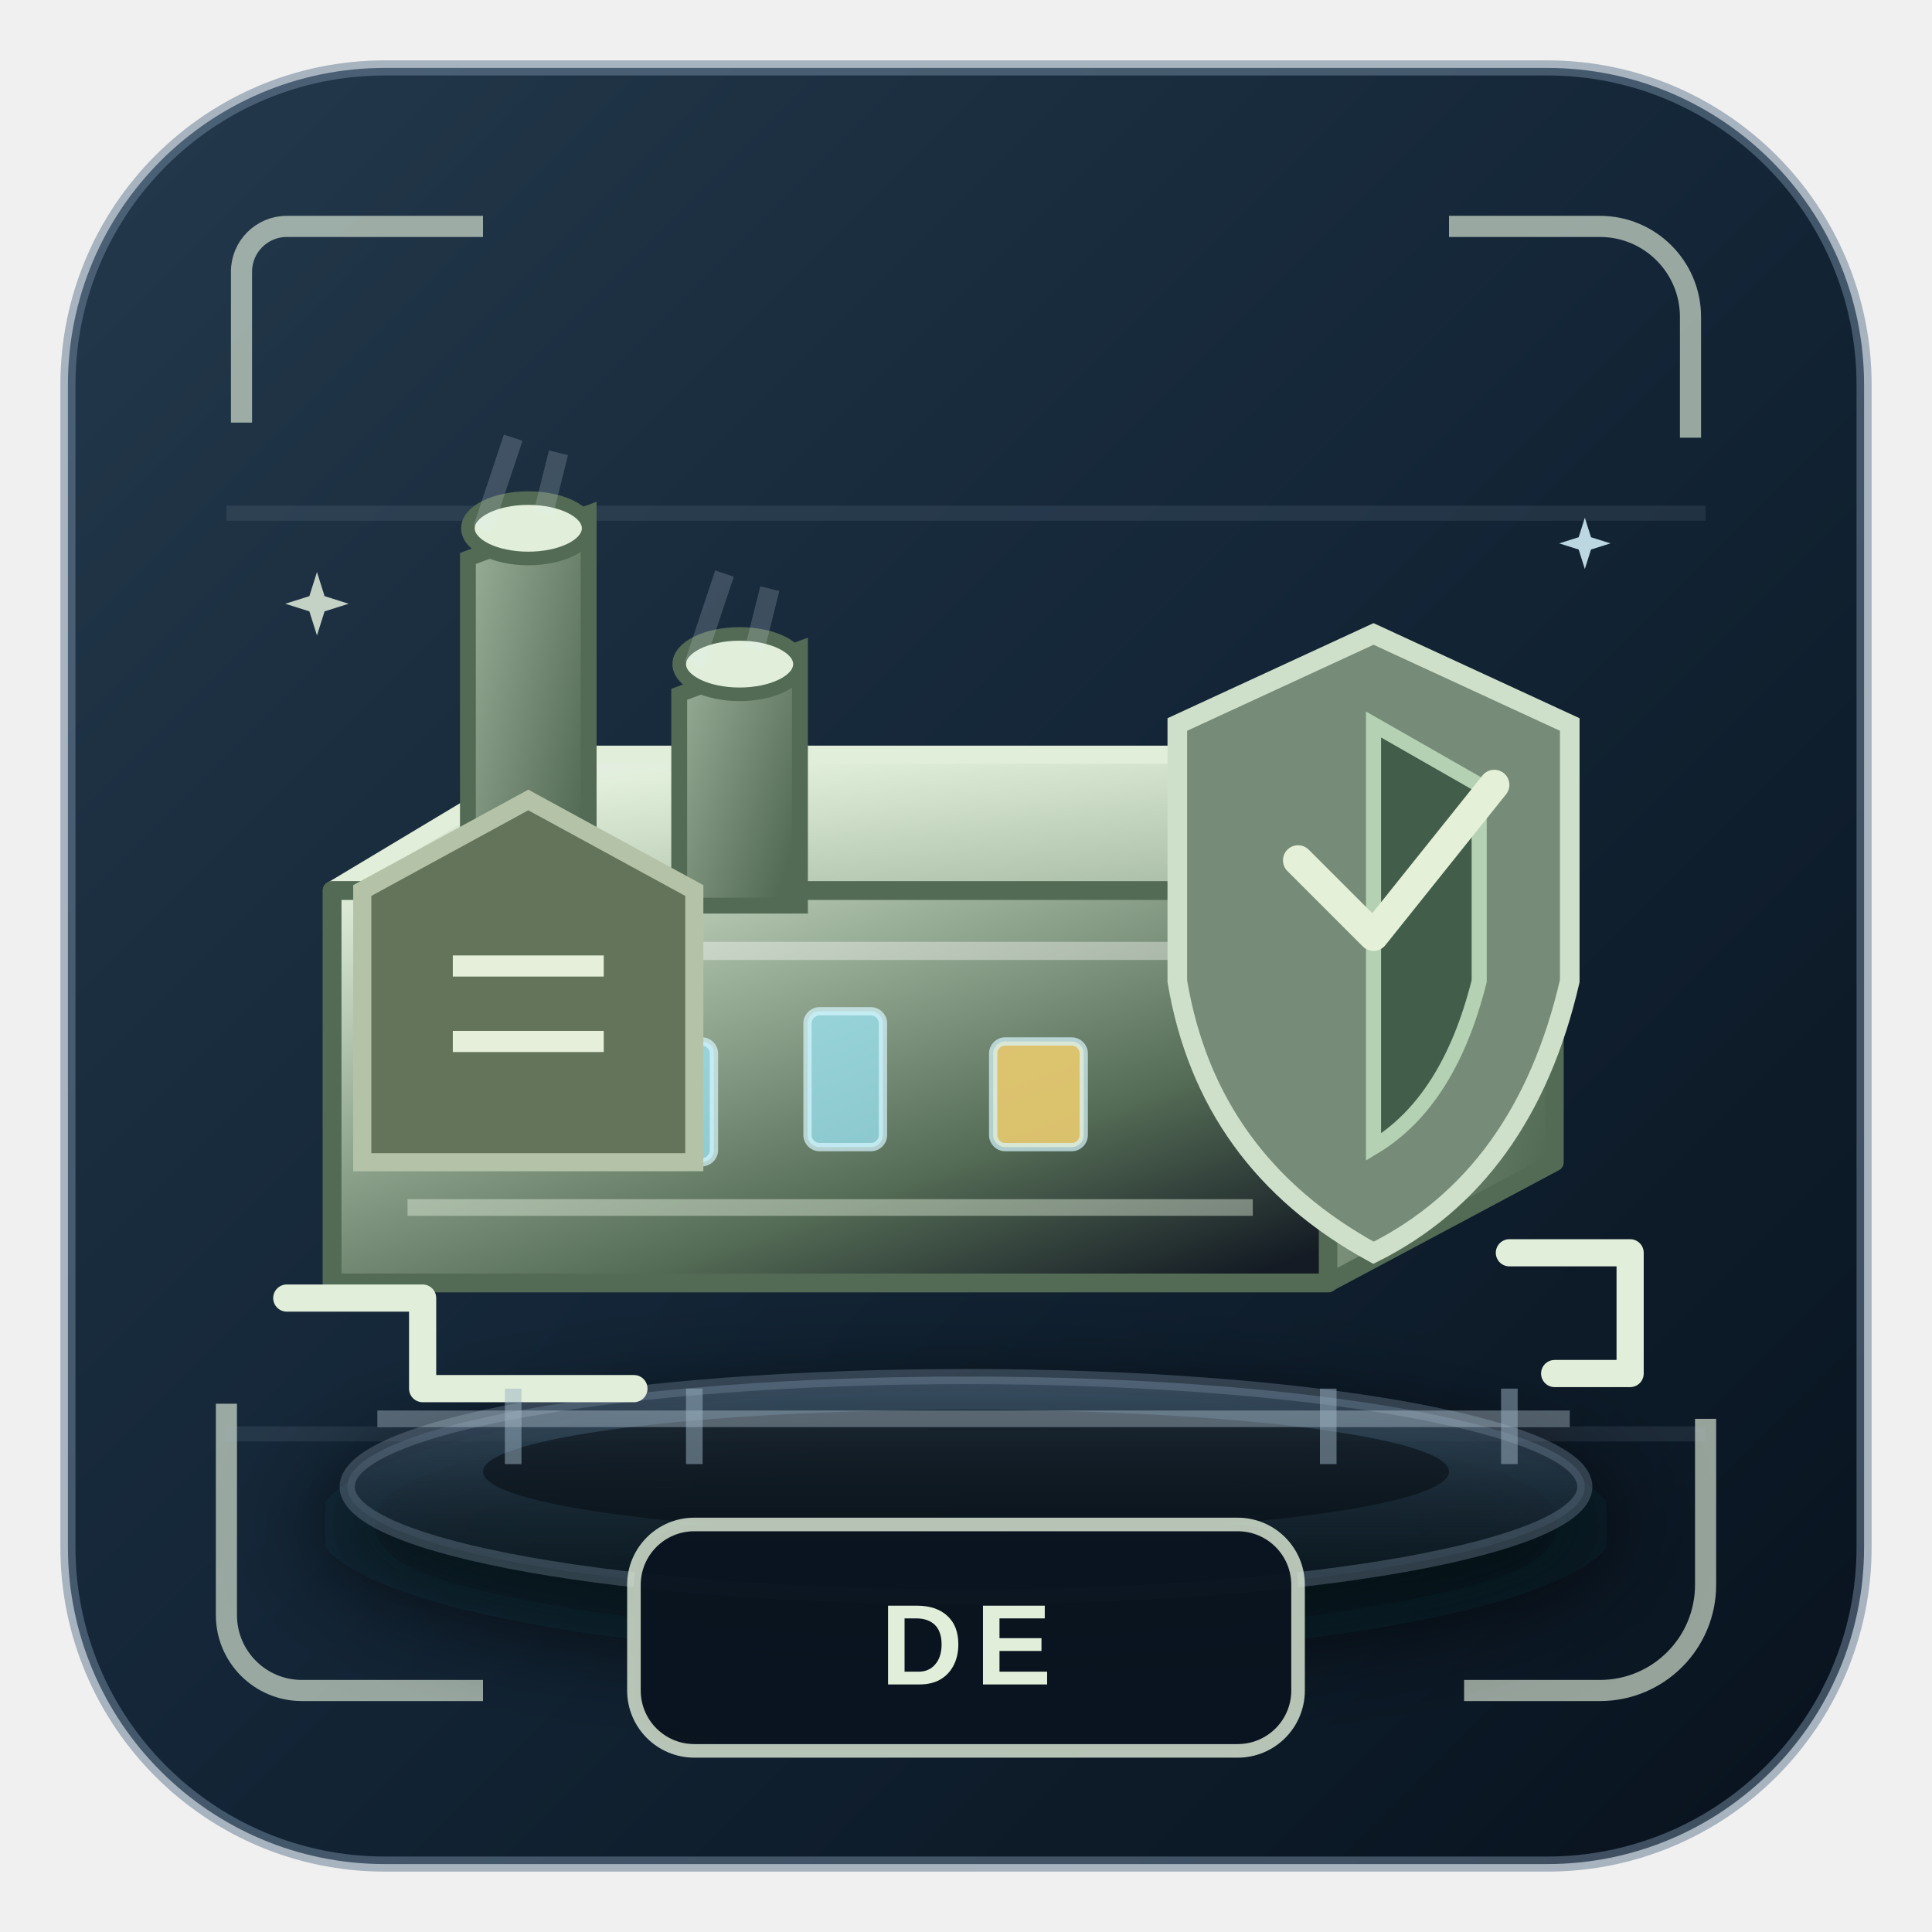
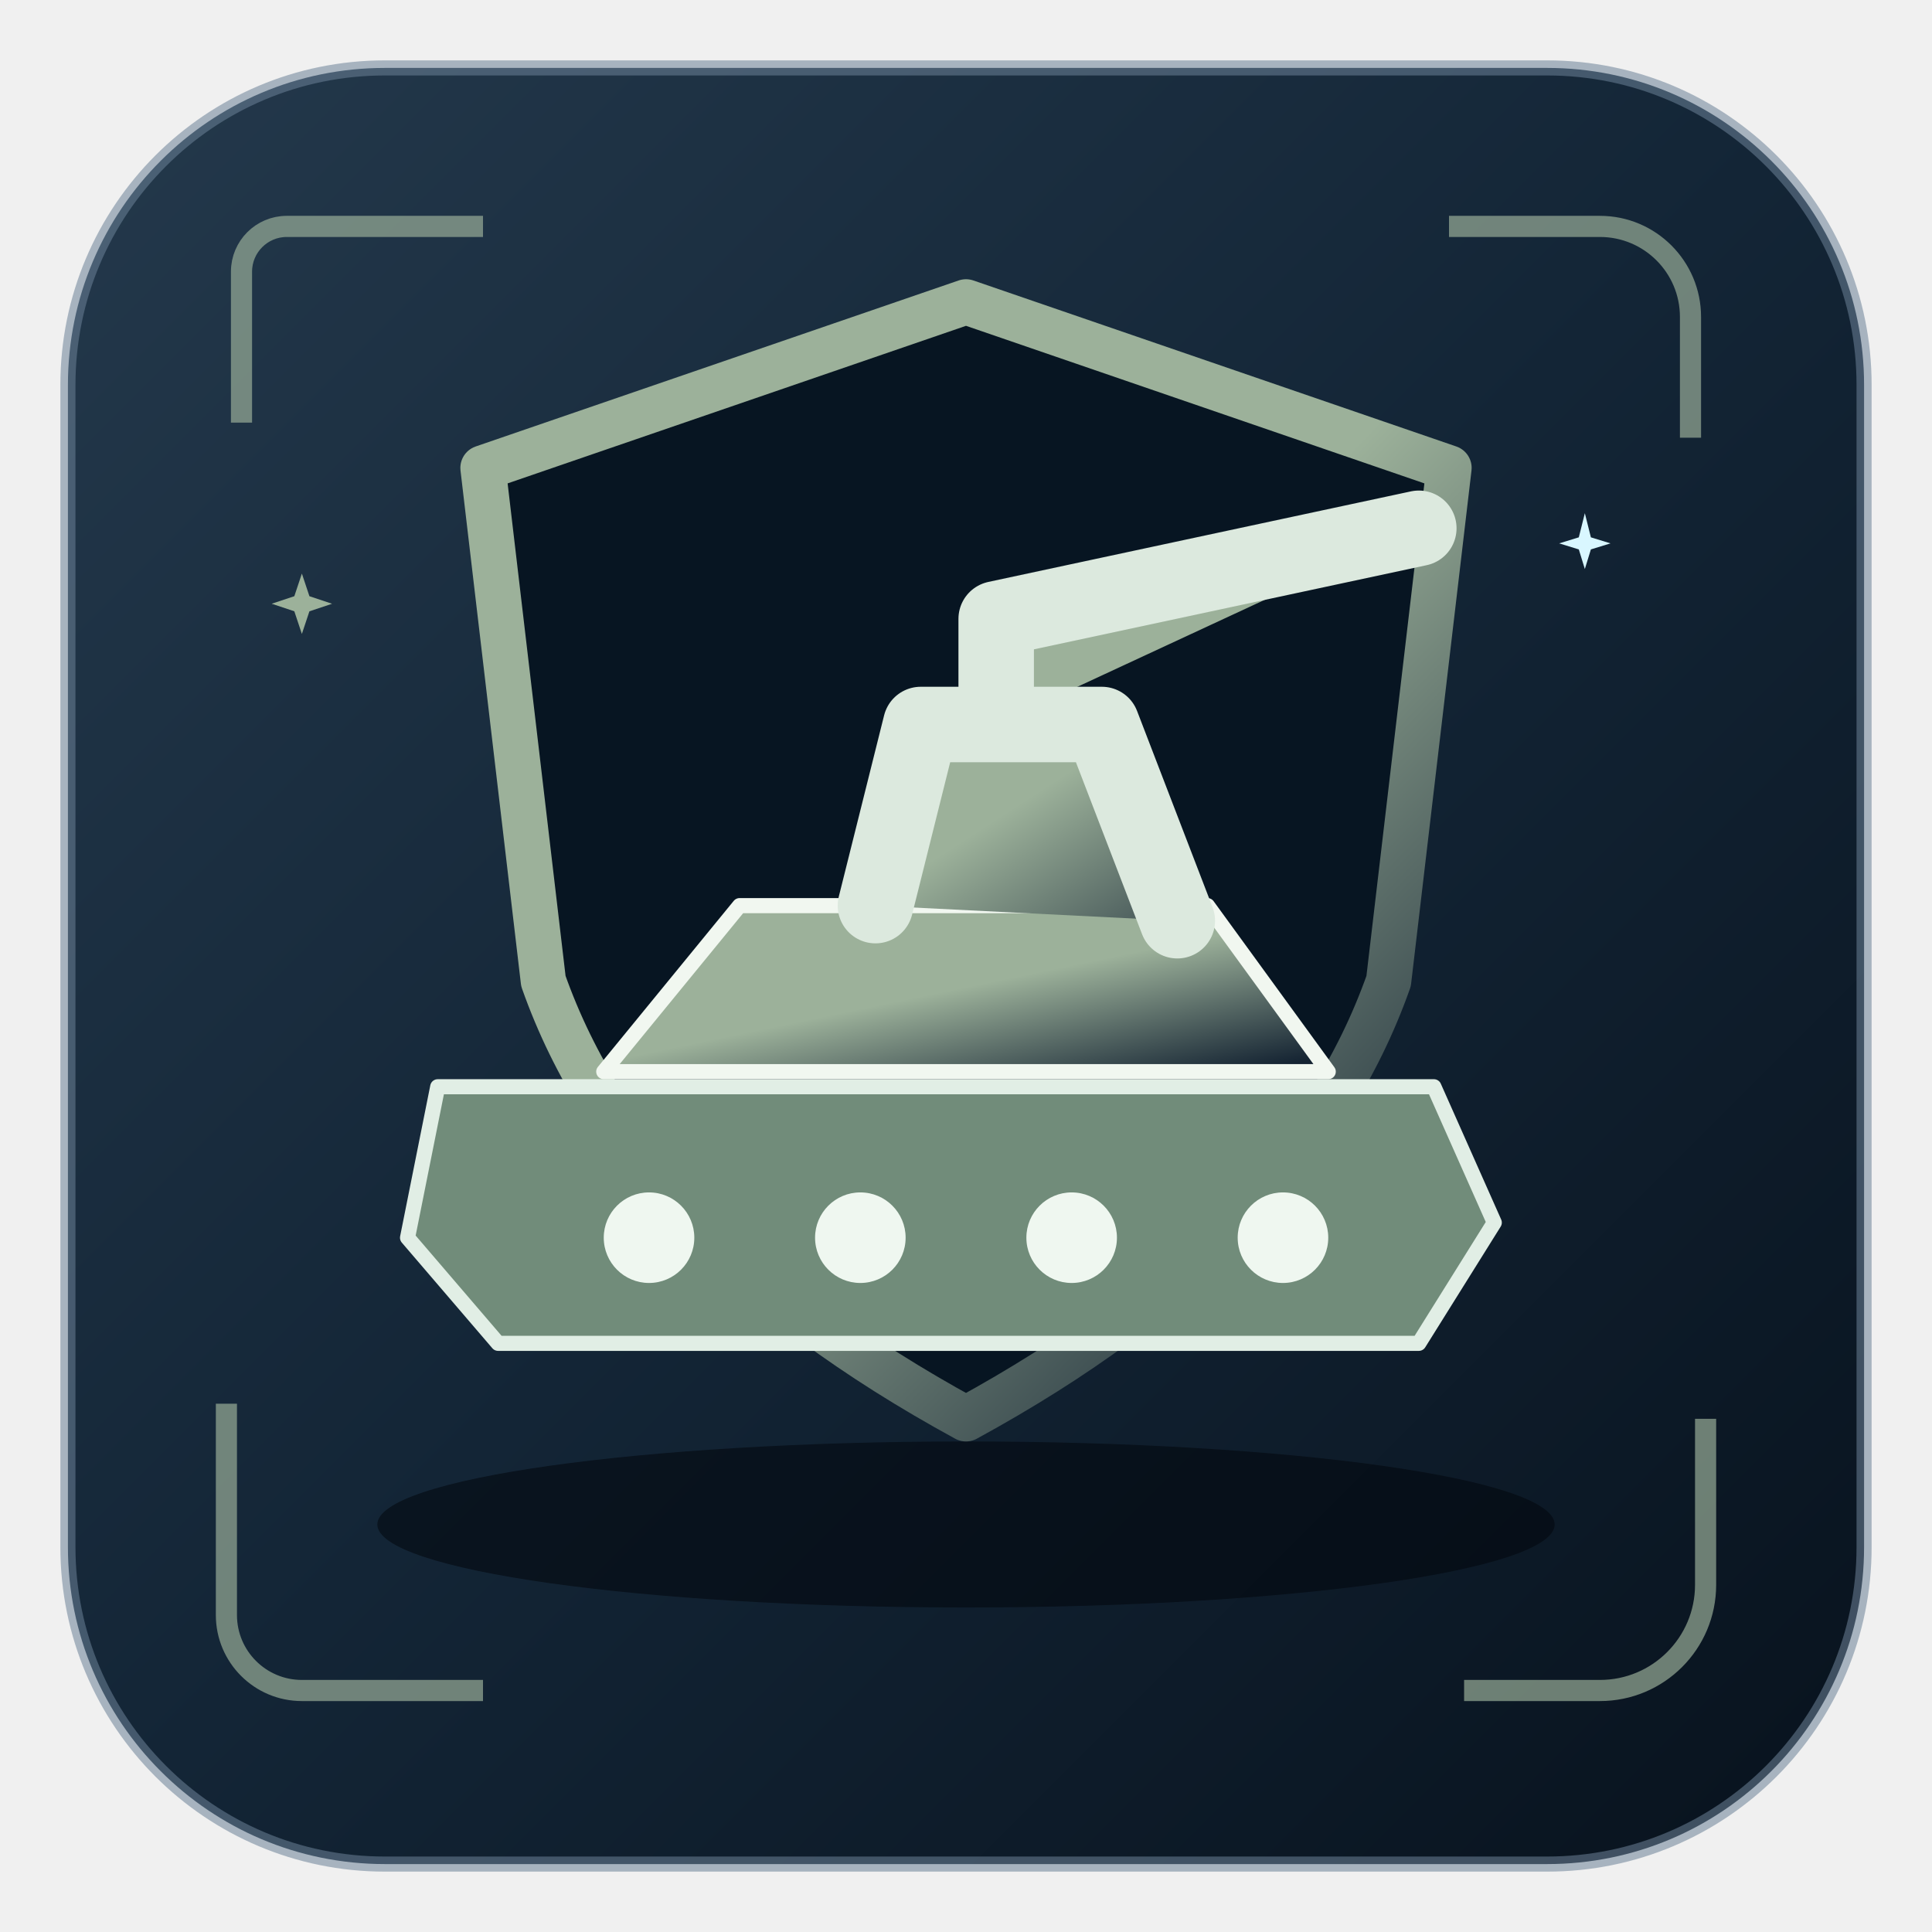
- <svg xmlns="http://www.w3.org/2000/svg" width="128" height="128" viewBox="0 0 128 128" role="img" aria-labelledby="omega-defense-equipment-factory-title omega-defense-equipment-factory-desc" data-omega-icon-kind="factory" data-omega-icon-id="DEFENSE_EQUIPMENT_FACTORY">
+ <svg xmlns="http://www.w3.org/2000/svg" width="128" height="128" viewBox="0 0 128 128" role="img" aria-labelledby="omega-defense-equipment-factory-title omega-defense-equipment-factory-desc" data-omega-icon-kind="factory" data-omega-icon-id="DEFENSE_EQUIPMENT_FACTORY" data-omega-icon-motif="armored-vehicle">
  <defs>
-     <linearGradient id="omega-defense-equipment-factory-bg" x1="0" y1="0" x2="1" y2="1">
+     <linearGradient id="defense-equipment-factory-bg" x1="0" y1="0" x2="1" y2="1">
      <stop offset="0" stop-color="#24394c" />
      <stop offset=".5" stop-color="#132536" />
      <stop offset="1" stop-color="#08121d" />
    </linearGradient>
-     <linearGradient id="omega-defense-equipment-factory-metal" x1="0" y1="0" x2=".9" y2="1">
-       <stop offset="0" stop-color="#e1efda" />
-       <stop offset=".32" stop-color="#9cb19a" />
-       <stop offset=".7" stop-color="#536a54" />
-       <stop offset="1" stop-color="#141b24" />
+     <linearGradient id="defense-equipment-factory-accent" x1="0" y1="0" x2=".9" y2="1">
+       <stop offset="0" stop-color="#9cb19a" />
+       <stop offset=".52" stop-color="#9cb19a" />
+       <stop offset="1" stop-color="#142332" />
    </linearGradient>
-     <linearGradient id="omega-defense-equipment-factory-top" x1="0" y1="0" x2="1" y2="1">
-       <stop offset="0" stop-color="#ffffff" stop-opacity=".9" />
-       <stop offset=".22" stop-color="#e1efda" />
-       <stop offset="1" stop-color="#9cb19a" />
-     </linearGradient>
-     <linearGradient id="omega-defense-equipment-factory-side" x1="0" y1="0" x2="1" y2=".7">
-       <stop offset="0" stop-color="#9cb19a" />
-       <stop offset="1" stop-color="#536a54" />
-     </linearGradient>
-     <linearGradient id="omega-defense-equipment-factory-floor" x1="0" y1="0" x2="0" y2="1">
-       <stop offset="0" stop-color="#41576b" stop-opacity=".85" />
-       <stop offset="1" stop-color="#172534" stop-opacity=".25" />
-     </linearGradient>
-     <filter id="omega-defense-equipment-factory-shadow" x="-40%" y="-40%" width="180%" height="200%">
-       <feGaussianBlur stdDeviation="3.1" />
-     </filter>
  </defs>
-   <rect x="4.5" y="4.5" width="119" height="119" rx="21" fill="url(#omega-defense-equipment-factory-bg)" stroke="#6b8297" stroke-opacity=".55" stroke-width="1" />
-   <path d="M16 28V18a3 3 0 0 1 3-3h13M96 15h10a6 6 0 0 1 6 6v8M15 93v14a5 5 0 0 0 5 5h12M97 112h9a7 7 0 0 0 7-7V94" fill="none" stroke="#e1efda" stroke-opacity=".65" stroke-width="1.4" />
-   <path d="M15 34H113M15 95H113" stroke="#a5bac8" stroke-opacity=".11" />
-   <ellipse cx="64" cy="101" rx="43" ry="8.8" fill="#02070d" opacity=".7" filter="url(#omega-defense-equipment-factory-shadow)" />
-   <ellipse cx="64" cy="98.5" rx="41" ry="7.3" fill="url(#omega-defense-equipment-factory-floor)" stroke="#75889a" stroke-opacity=".38" />
-   <ellipse cx="64" cy="97.5" rx="32" ry="4.1" fill="#030a10" opacity=".52" />
-   <g stroke-linejoin="round">
-     <path d="M22 59 37 50 103 50 88 59Z" fill="url(#omega-defense-equipment-factory-top)" stroke="#e1efda" stroke-width="1.2" />
-     <path d="M22 59 88 59 88 85 22 85Z" fill="url(#omega-defense-equipment-factory-metal)" stroke="#536a54" stroke-width="1.25" />
-     <path d="M88 59 103 50 103 77 88 85Z" fill="url(#omega-defense-equipment-factory-side)" stroke="#536a54" stroke-width="1.2" />
-     <path d="M27 63H83" stroke="#fff" stroke-opacity=".38" stroke-width="1.2" />
-     <path d="M27 80H83" stroke="#e1efda" stroke-opacity=".45" stroke-width="1.1" />
+   <rect x="4.5" y="4.5" width="119" height="119" rx="21" fill="url(#defense-equipment-factory-bg)" stroke="#6b8297" stroke-opacity=".55" />
+   <path d="M16 28V18a3 3 0 0 1 3-3h13M96 15h10a6 6 0 0 1 6 6v8M15 93v14a5 5 0 0 0 5 5h12M97 112h9a7 7 0 0 0 7-7V94" fill="none" stroke="#9cb19a" stroke-opacity=".68" stroke-width="1.4" />
+   <ellipse cx="64" cy="101" rx="39" ry="5.5" fill="#02070d" opacity=".58" />
+   <g stroke-linecap="round" stroke-linejoin="round">
+     <path d="M64 20 96 31 92 65Q86 82 64 94 42 82 36 65L32 31Z" fill="#071522" stroke="url(#defense-equipment-factory-accent)" stroke-width="3" />
+     <path d="M29 72H95L99 81 94 89H33L27 82Z" fill="#718c7a" stroke="#e1eee5" />
+     <path d="M40 71 49 60H80L88 71Z" fill="url(#defense-equipment-factory-accent)" stroke="#f1f7f0" />
+     <path d="M58 60 61 48H73L78 61M66 48V41L94 35" stroke="#dce9de" stroke-width="5" fill="url(#defense-equipment-factory-accent)" />
+     <circle cx="43" cy="82" r="3" fill="#eff7f0" />
+     <circle cx="57" cy="82" r="3" fill="#eff7f0" />
+     <circle cx="71" cy="82" r="3" fill="#eff7f0" />
+     <circle cx="85" cy="82" r="3" fill="#eff7f0" />
  </g>
-   <rect x="29.0" y="67" width="5" height="7" rx=".8" fill="#e6c96f" fill-opacity=".92" stroke="#d7f7ff" stroke-opacity=".7" stroke-width=".55" />
-   <rect x="41.3" y="69" width="6" height="8" rx=".8" fill="#9be4f3" fill-opacity=".75" stroke="#d7f7ff" stroke-opacity=".7" stroke-width=".55" />
-   <rect x="53.5" y="67" width="5" height="9" rx=".8" fill="#9be4f3" fill-opacity=".75" stroke="#d7f7ff" stroke-opacity=".7" stroke-width=".55" />
-   <rect x="65.8" y="69" width="6" height="7" rx=".8" fill="#e6c96f" fill-opacity=".92" stroke="#d7f7ff" stroke-opacity=".7" stroke-width=".55" />
-   <path d="M31 60V37L39 34V60Z" fill="url(#omega-defense-equipment-factory-side)" stroke="#536a54" stroke-width="1.05" />
-   <ellipse cx="35" cy="35" rx="4" ry="2" fill="#e1efda" stroke="#536a54" stroke-width=".9" />
-   <path d="M32 35l2-6M36 34l1-4" stroke="#e7f3fb" stroke-opacity=".18" stroke-width="1.3" />
-   <path d="M45 60V46L53 43V60Z" fill="url(#omega-defense-equipment-factory-side)" stroke="#536a54" stroke-width="1.05" />
-   <ellipse cx="49" cy="44" rx="4" ry="2" fill="#e1efda" stroke="#536a54" stroke-width=".9" />
-   <path d="M46 44l2-6M50 43l1-4" stroke="#e7f3fb" stroke-opacity=".18" stroke-width="1.3" />
-   <path d="M78 48 91 42 104 48V65Q101 78 91 83 80 77 78 65Z" fill="#768c78" stroke="#cfe0ca" stroke-width="1.3" />
-   <path d="M91 48 98 52V65Q96 73 91 76Z" fill="#425d49" stroke="#b4d1b3" stroke-width="1" />
-   <path d="M86 57l5 5 8-10" fill="none" stroke="#e4f1d8" stroke-width="2" stroke-linecap="round" stroke-linejoin="round" />
-   <path d="M24 77V59L35 53 46 59V77Z" fill="#64745b" stroke="#b4c3a8" stroke-width="1.2" />
-   <path d="M30 64h10M30 69h10" stroke="#e5efda" stroke-width="1.4" />
-   <path d="M19 86H28V92H42M100 83H108V91H103" fill="none" stroke="#e1efda" stroke-width="1.8" stroke-linecap="round" stroke-linejoin="round" />
-   <path d="M25 94H104" stroke="#d2e3ed" stroke-opacity=".35" stroke-width="1.1" />
-   <path d="M34 92V97M46 92V97M88 92V97M100 92V97" stroke="#9eb4c4" stroke-opacity=".5" stroke-width="1.1" />
-   <rect x="42" y="101" width="44" height="15" rx="4" fill="#0a1420" fill-opacity=".95" stroke="#e1efda" stroke-opacity=".8" stroke-width=".9" />
-   <text x="64" y="111.6" text-anchor="middle" font-family="Arial,Helvetica,sans-serif" font-size="7.6" font-weight="800" letter-spacing=".8" fill="#e1efda">DE</text>
-   <path d="M21 37.9L21.504 39.496 23.1 40 21.504 40.504 21 42.1 20.496 40.504 18.9 40 20.496 39.496Z" fill="#e1efda" opacity=".85" />
-   <path d="M105 34.3L105.408 35.592 106.7 36 105.408 36.408 105 37.7 104.592 36.408 103.3 36 104.592 35.592Z" fill="#d9f7ff" opacity=".85" />
+   <path d="M20 38 20.5 39.5 22 40 20.5 40.5 20 42 19.5 40.5 18 40 19.5 39.5Z" fill="#9cb19a" />
+   <path d="M105 34 105.4 35.6 106.7 36 105.4 36.4 105 37.7 104.6 36.4 103.3 36 104.6 35.6Z" fill="#d9f7ff" />
</svg>
